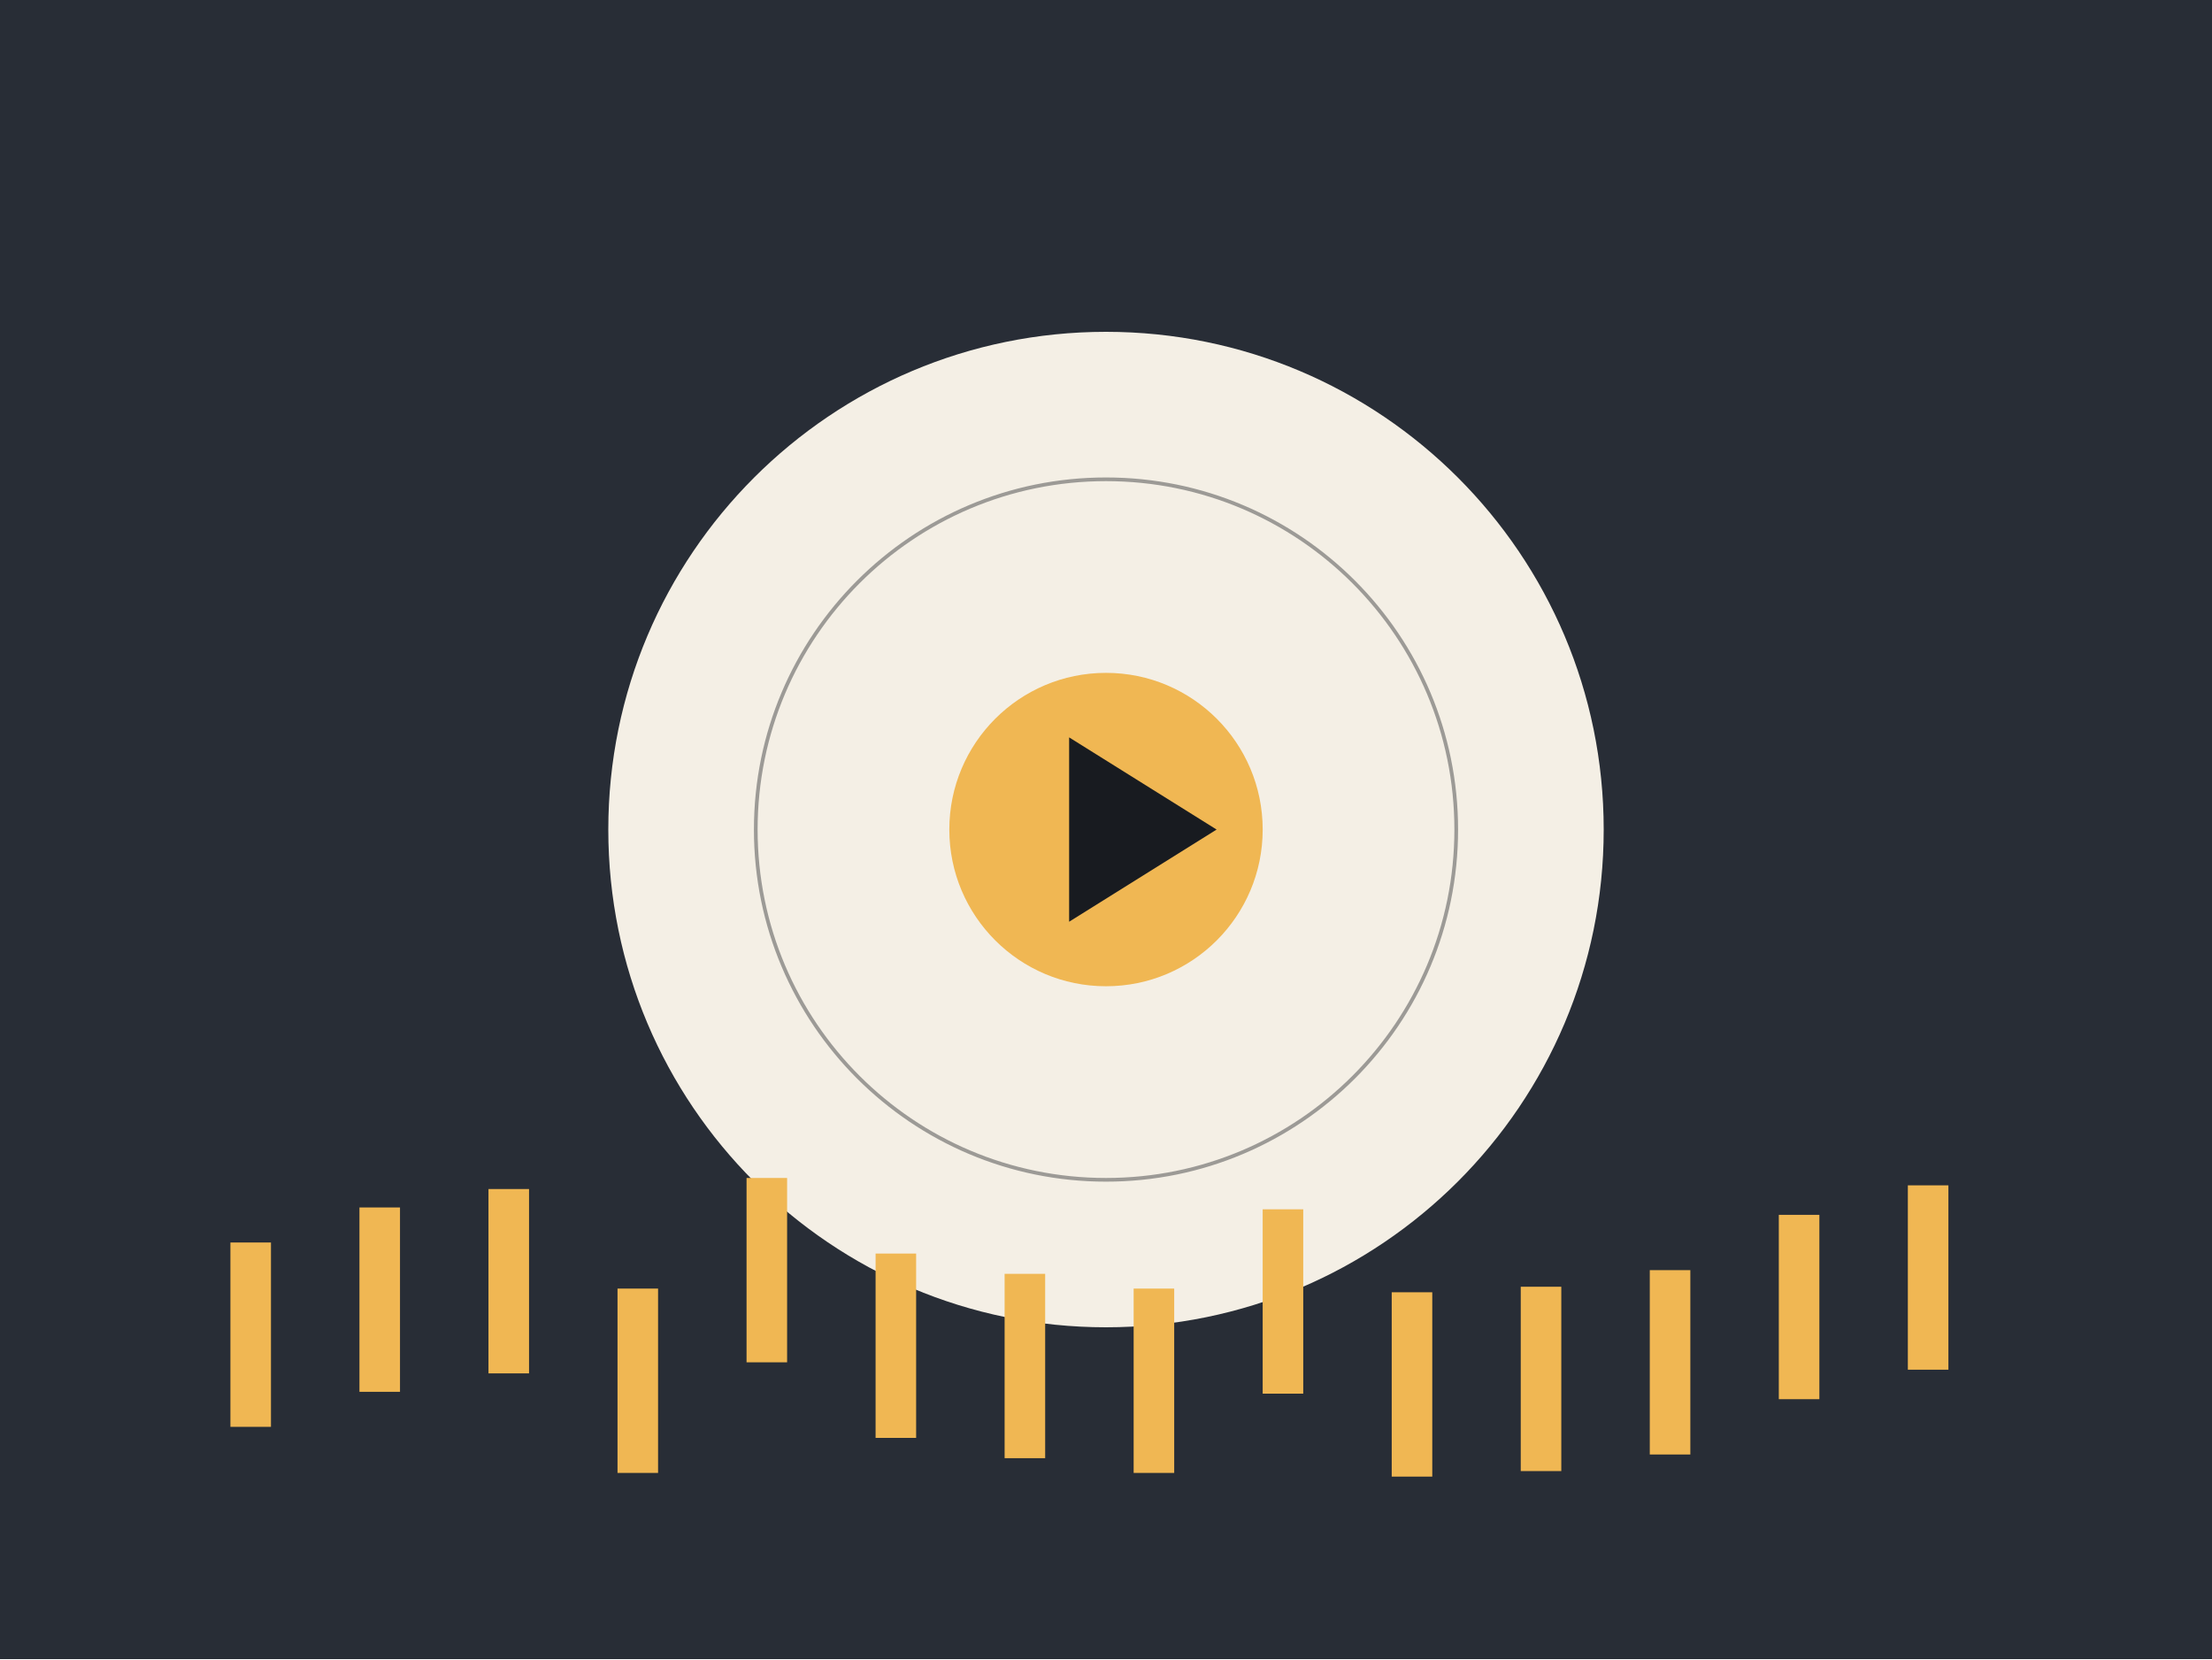
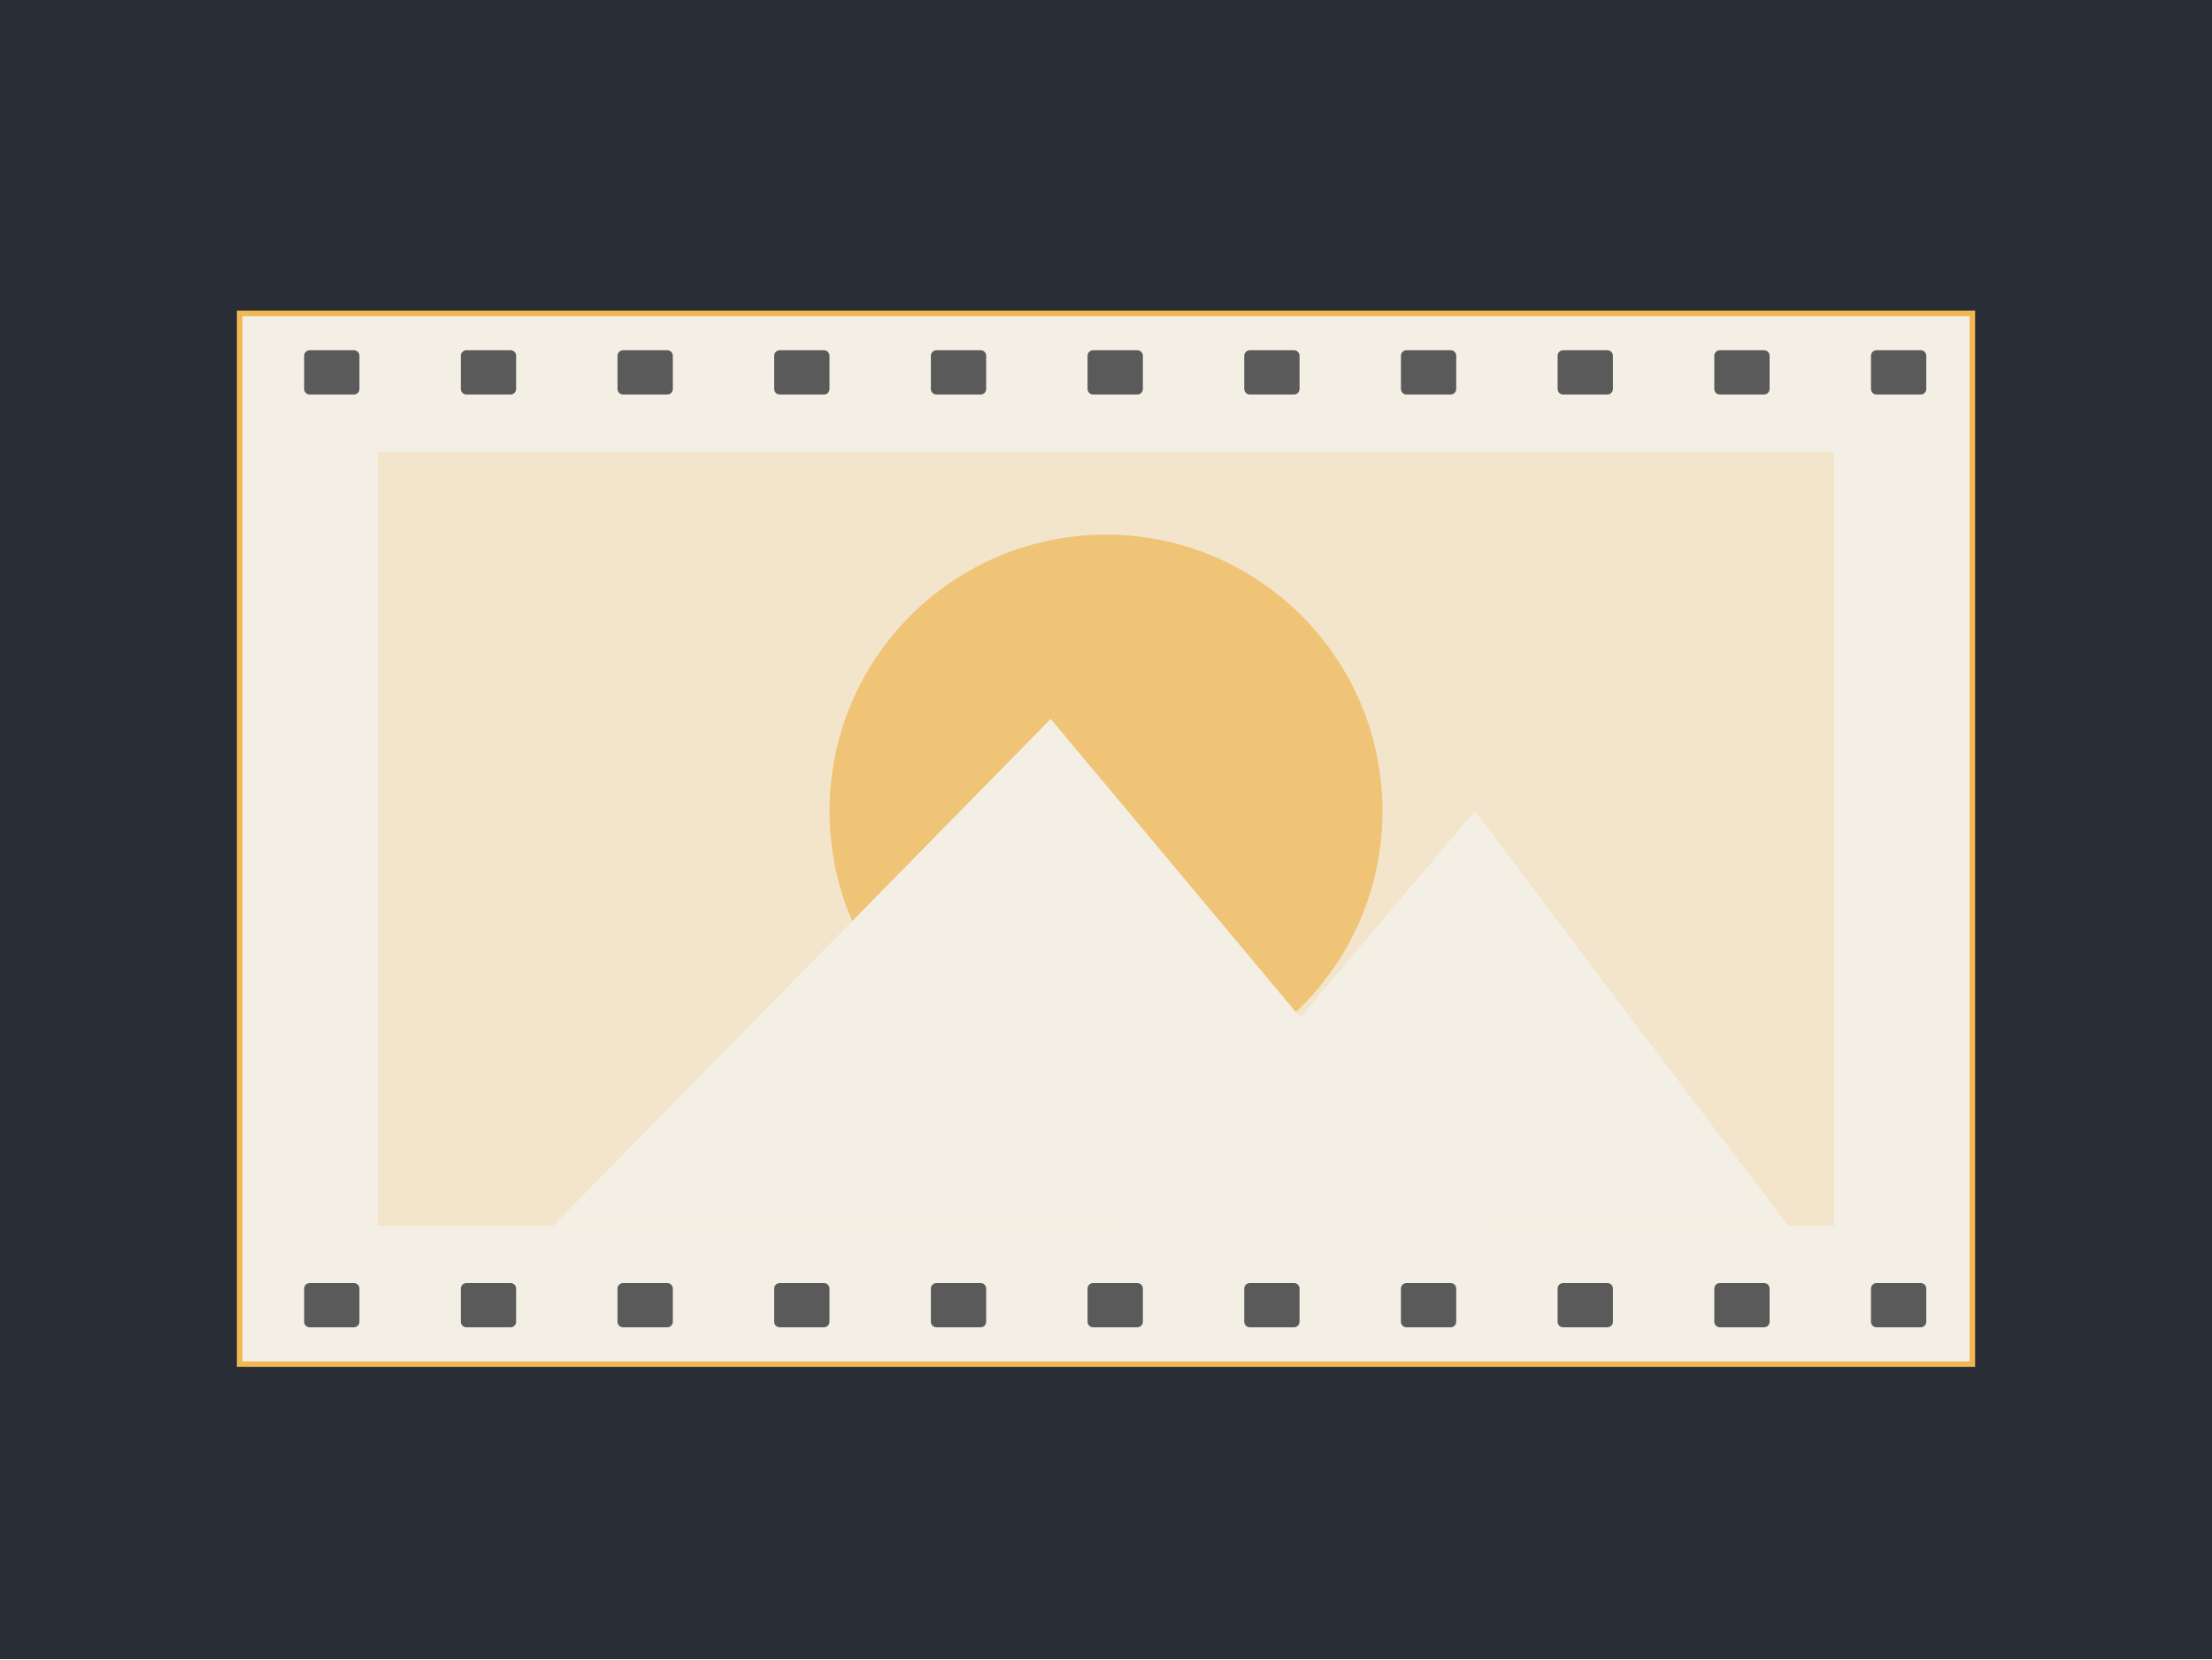
<svg xmlns="http://www.w3.org/2000/svg" width="1200" height="900" viewBox="0 0 1200 900" role="img">
  <rect width="1200" height="900" fill="#282d36" />
-   <circle cx="600" cy="450" r="270" fill="#f4efe5" />
-   <circle cx="600" cy="450" r="190" fill="none" stroke="#181b20" stroke-width="2" opacity=".4" />
-   <circle cx="600" cy="450" r="85" fill="#f0b753" />
-   <path d="M580 400L660 450L580 500Z" fill="#181b20" />
-   <rect x="125" y="674" width="22" height="100" fill="#f0b753" />
-   <rect x="195" y="655" width="22" height="100" fill="#f0b753" />
-   <rect x="265" y="645" width="22" height="100" fill="#f0b753" />
-   <rect x="335" y="699" width="22" height="100" fill="#f0b753" />
-   <rect x="405" y="639" width="22" height="100" fill="#f0b753" />
-   <rect x="475" y="680" width="22" height="100" fill="#f0b753" />
-   <rect x="545" y="691" width="22" height="100" fill="#f0b753" />
-   <rect x="615" y="699" width="22" height="100" fill="#f0b753" />
-   <rect x="685" y="656" width="22" height="100" fill="#f0b753" />
-   <rect x="755" y="701" width="22" height="100" fill="#f0b753" />
-   <rect x="825" y="698" width="22" height="100" fill="#f0b753" />
-   <rect x="895" y="689" width="22" height="100" fill="#f0b753" />
-   <rect x="965" y="659" width="22" height="100" fill="#f0b753" />
-   <rect x="1035" y="643" width="22" height="100" fill="#f0b753" />
+   <rect x="130" y="170" width="940" height="570" fill="#f4efe5" stroke="#f0b753" stroke-width="3" />
+   <rect x="205" y="245" width="790" height="420" fill="#f0b753" opacity=".18" />
+   <circle cx="600" cy="440" r="150" fill="#f0b753" opacity=".7" />
+   <path d="M300 665L570 390L800 665Z" fill="#f4efe5" />
+   <path d="M610 665L800 440L970 665Z" fill="#f4efe5" />
+   <rect x="165" y="190" width="30" height="24" rx="3" fill="#181b20" opacity=".7" />
+   <rect x="165" y="696" width="30" height="24" rx="3" fill="#181b20" opacity=".7" />
+   <rect x="250" y="190" width="30" height="24" rx="3" fill="#181b20" opacity=".7" />
+   <rect x="250" y="696" width="30" height="24" rx="3" fill="#181b20" opacity=".7" />
+   <rect x="335" y="190" width="30" height="24" rx="3" fill="#181b20" opacity=".7" />
+   <rect x="335" y="696" width="30" height="24" rx="3" fill="#181b20" opacity=".7" />
+   <rect x="420" y="190" width="30" height="24" rx="3" fill="#181b20" opacity=".7" />
+   <rect x="420" y="696" width="30" height="24" rx="3" fill="#181b20" opacity=".7" />
+   <rect x="505" y="190" width="30" height="24" rx="3" fill="#181b20" opacity=".7" />
+   <rect x="505" y="696" width="30" height="24" rx="3" fill="#181b20" opacity=".7" />
+   <rect x="590" y="190" width="30" height="24" rx="3" fill="#181b20" opacity=".7" />
+   <rect x="590" y="696" width="30" height="24" rx="3" fill="#181b20" opacity=".7" />
+   <rect x="675" y="190" width="30" height="24" rx="3" fill="#181b20" opacity=".7" />
+   <rect x="675" y="696" width="30" height="24" rx="3" fill="#181b20" opacity=".7" />
+   <rect x="760" y="190" width="30" height="24" rx="3" fill="#181b20" opacity=".7" />
+   <rect x="760" y="696" width="30" height="24" rx="3" fill="#181b20" opacity=".7" />
+   <rect x="845" y="190" width="30" height="24" rx="3" fill="#181b20" opacity=".7" />
+   <rect x="845" y="696" width="30" height="24" rx="3" fill="#181b20" opacity=".7" />
+   <rect x="930" y="190" width="30" height="24" rx="3" fill="#181b20" opacity=".7" />
+   <rect x="930" y="696" width="30" height="24" rx="3" fill="#181b20" opacity=".7" />
+   <rect x="1015" y="190" width="30" height="24" rx="3" fill="#181b20" opacity=".7" />
+   <rect x="1015" y="696" width="30" height="24" rx="3" fill="#181b20" opacity=".7" />
</svg>
